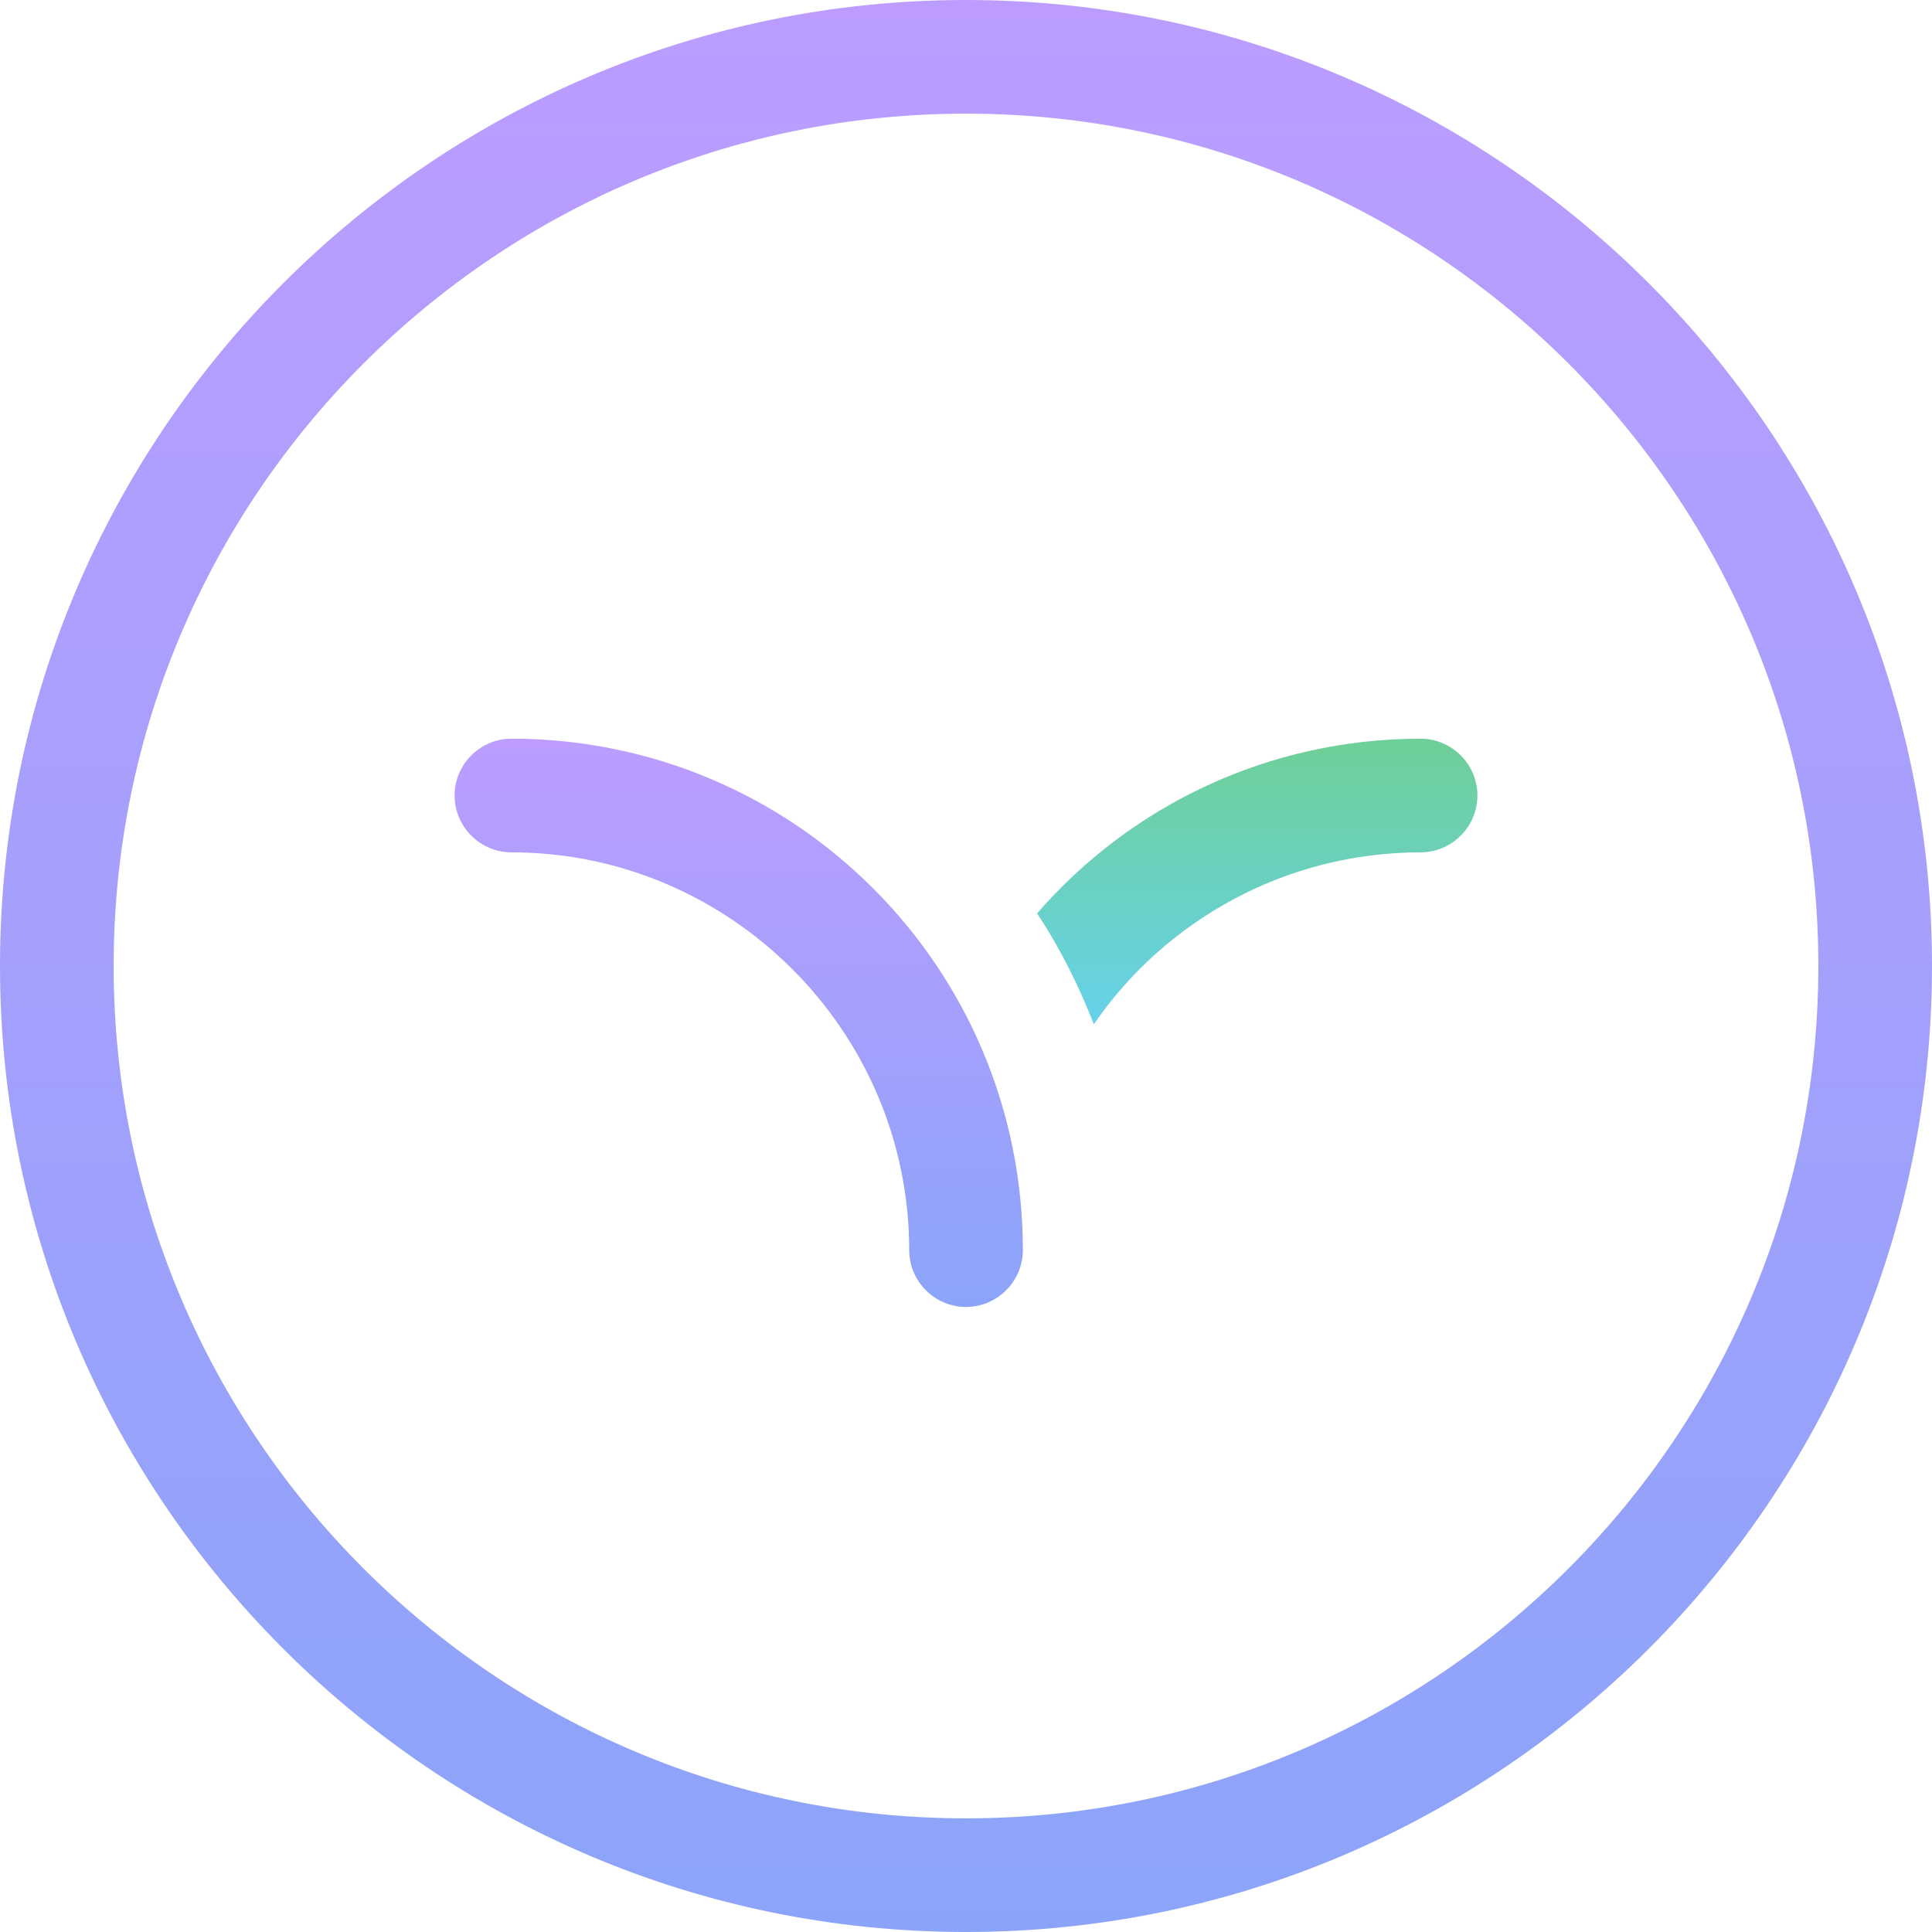
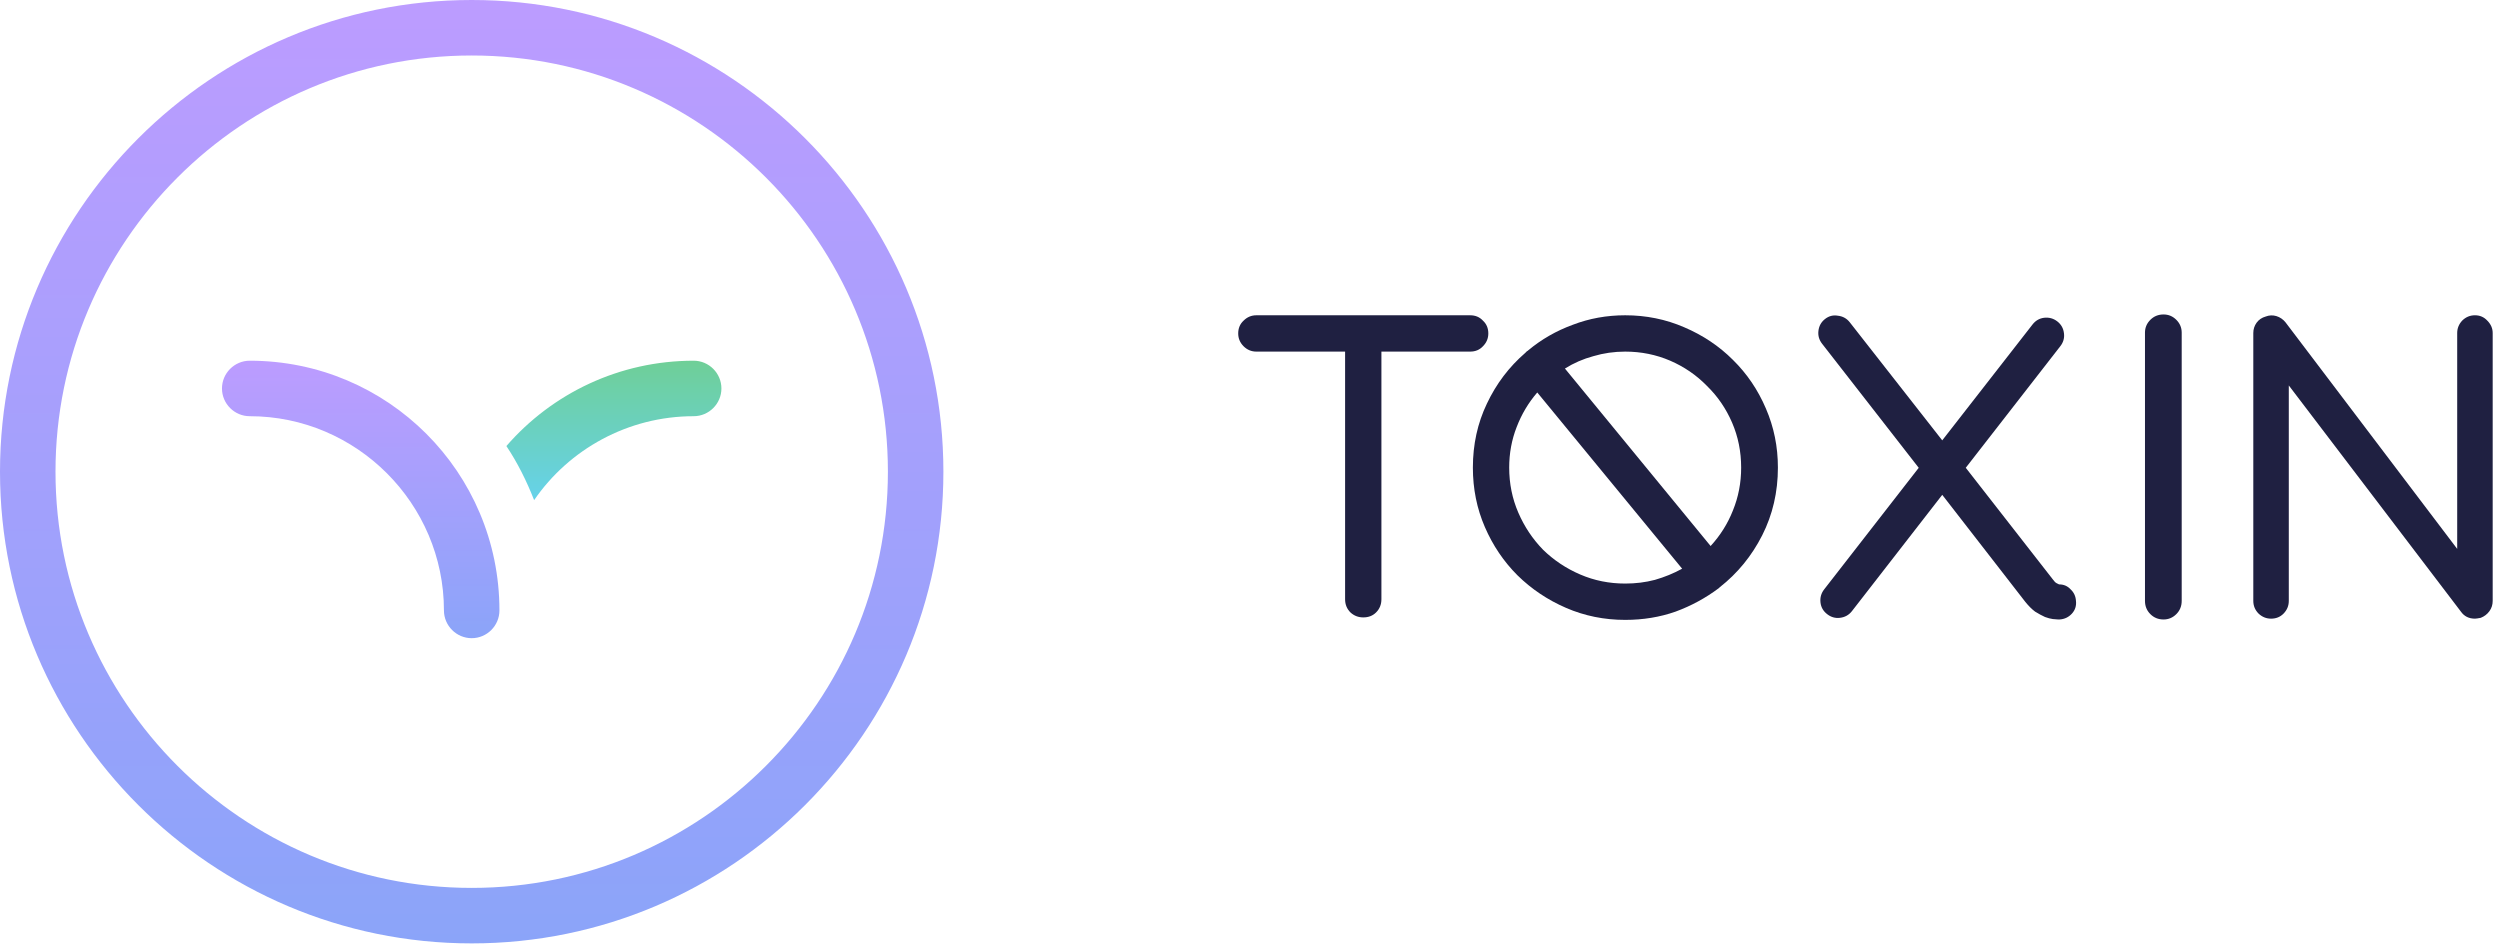
- <svg xmlns="http://www.w3.org/2000/svg" width="40" height="40" viewBox="0 0 40 40" fill="none">
-   <path d="M20 27.059C19.353 27.059 18.824 26.529 18.824 25.882C18.824 21.353 15.118 17.647 10.589 17.647C9.942 17.647 9.412 17.117 9.412 16.47C9.412 15.823 9.942 15.294 10.589 15.294C16.442 15.294 21.177 20.029 21.177 25.882C21.177 26.529 20.647 27.059 20 27.059Z" fill="url(#paint0_linear_142502_177)" />
-   <path d="M30.588 16.47C30.588 17.117 30.059 17.647 29.412 17.647C26.618 17.647 24.118 19.059 22.647 21.206C22.324 20.382 21.941 19.617 21.471 18.912C23.412 16.676 26.265 15.294 29.412 15.294C30.059 15.294 30.588 15.823 30.588 16.47Z" fill="url(#paint1_linear_142502_177)" />
-   <path d="M20 40C8.971 40 0 31.029 0 20C0 8.971 8.971 0 20 0C31.029 0 40 8.971 40 20C40 31.029 31.029 40 20 40ZM20 2.353C10.265 2.353 2.353 10.265 2.353 20C2.353 29.735 10.265 37.647 20 37.647C29.735 37.647 37.647 29.735 37.647 20C37.647 10.265 29.735 2.353 20 2.353Z" fill="url(#paint2_linear_142502_177)" />
+ <svg xmlns="http://www.w3.org/2000/svg" width="106" height="40" viewBox="0 0 106 40" fill="none">
+   <path d="M62.335 13.368C62.557 13.368 62.737 13.444 62.877 13.596C63.029 13.736 63.105 13.917 63.105 14.138C63.105 14.348 63.029 14.529 62.877 14.681C62.737 14.832 62.557 14.908 62.335 14.908H58.572V25.408C58.572 25.63 58.497 25.817 58.345 25.968C58.205 26.108 58.024 26.178 57.803 26.178C57.593 26.178 57.412 26.108 57.26 25.968C57.108 25.817 57.032 25.63 57.032 25.408V14.908H53.27C53.06 14.908 52.879 14.832 52.727 14.681C52.576 14.529 52.5 14.348 52.5 14.138C52.5 13.917 52.576 13.736 52.727 13.596C52.879 13.444 53.06 13.368 53.27 13.368H62.335Z" fill="#1F2041" />
+   <path d="M68.908 13.368C69.794 13.368 70.629 13.537 71.41 13.876C72.203 14.214 72.892 14.675 73.475 15.258C74.07 15.842 74.537 16.53 74.875 17.323C75.213 18.105 75.383 18.939 75.383 19.826C75.383 20.864 75.161 21.821 74.718 22.696C74.274 23.571 73.674 24.306 72.915 24.901C72.915 24.901 72.903 24.913 72.88 24.936C72.32 25.356 71.708 25.688 71.043 25.933C70.378 26.167 69.666 26.283 68.908 26.283C68.021 26.283 67.187 26.114 66.405 25.776C65.623 25.438 64.935 24.977 64.34 24.393C63.757 23.81 63.296 23.128 62.958 22.346C62.619 21.564 62.45 20.724 62.45 19.826C62.45 18.846 62.648 17.942 63.045 17.113C63.442 16.273 63.984 15.556 64.673 14.961L64.743 14.891C64.754 14.891 64.772 14.879 64.795 14.856C65.355 14.389 65.985 14.027 66.685 13.771C67.385 13.502 68.126 13.368 68.908 13.368ZM68.908 24.743C69.351 24.743 69.771 24.691 70.168 24.586C70.576 24.469 70.961 24.312 71.323 24.113L65.18 16.641C64.807 17.073 64.515 17.562 64.305 18.111C64.095 18.648 63.99 19.219 63.99 19.826C63.99 20.503 64.118 21.138 64.375 21.733C64.632 22.328 64.982 22.853 65.425 23.308C65.88 23.752 66.405 24.102 67 24.358C67.595 24.615 68.231 24.743 68.908 24.743ZM72.53 23.151C72.938 22.707 73.254 22.206 73.475 21.646C73.709 21.074 73.825 20.468 73.825 19.826C73.825 19.149 73.697 18.513 73.44 17.918C73.183 17.323 72.828 16.804 72.373 16.361C71.929 15.906 71.41 15.55 70.815 15.293C70.22 15.037 69.584 14.908 68.908 14.908C68.441 14.908 67.992 14.973 67.56 15.101C67.128 15.217 66.726 15.393 66.353 15.626L72.53 23.151Z" fill="#1F2041" />
+   <path d="M82.351 20.631C82.118 20.631 81.919 20.538 81.756 20.351L77.258 14.576C77.13 14.412 77.078 14.232 77.101 14.033C77.124 13.823 77.218 13.654 77.381 13.526C77.544 13.398 77.725 13.351 77.924 13.386C78.133 13.409 78.303 13.502 78.431 13.666L82.351 18.671L86.183 13.753C86.312 13.59 86.475 13.497 86.674 13.473C86.883 13.45 87.07 13.502 87.234 13.631C87.397 13.759 87.49 13.928 87.513 14.138C87.537 14.337 87.484 14.518 87.356 14.681L82.946 20.351C82.794 20.538 82.596 20.631 82.351 20.631ZM87.269 26.266C87.222 26.266 87.146 26.26 87.041 26.248C86.948 26.237 86.837 26.207 86.709 26.161C86.58 26.102 86.44 26.027 86.288 25.933C86.148 25.828 86.008 25.688 85.868 25.513L82.351 20.981L78.519 25.916C78.39 26.079 78.221 26.172 78.011 26.196C77.813 26.219 77.632 26.167 77.469 26.038C77.305 25.91 77.212 25.747 77.189 25.548C77.165 25.338 77.218 25.152 77.346 24.988L81.756 19.318C81.896 19.132 82.088 19.038 82.334 19.038C82.59 19.038 82.794 19.132 82.946 19.318L87.041 24.568C87.099 24.65 87.152 24.703 87.198 24.726C87.245 24.749 87.28 24.767 87.303 24.778C87.502 24.778 87.665 24.848 87.793 24.988C87.933 25.117 88.009 25.28 88.021 25.478C88.044 25.688 87.986 25.869 87.846 26.021C87.706 26.172 87.531 26.254 87.321 26.266H87.269Z" fill="#1F2041" />
+   <path d="M91.734 26.266C91.513 26.266 91.326 26.19 91.174 26.038C91.023 25.887 90.947 25.7 90.947 25.478V14.103C90.947 13.893 91.023 13.713 91.174 13.561C91.326 13.409 91.513 13.333 91.734 13.333C91.944 13.333 92.125 13.409 92.277 13.561C92.428 13.713 92.504 13.893 92.504 14.103V25.478C92.504 25.7 92.428 25.887 92.277 26.038C92.125 26.19 91.944 26.266 91.734 26.266Z" fill="#1F2041" />
+   <path d="M104.938 26.231C104.681 26.231 104.483 26.132 104.343 25.933L97.045 16.343V25.478C97.045 25.688 96.969 25.869 96.818 26.021C96.678 26.161 96.503 26.231 96.293 26.231C96.094 26.231 95.919 26.161 95.768 26.021C95.616 25.869 95.54 25.688 95.54 25.478V14.121C95.54 13.957 95.587 13.812 95.68 13.683C95.773 13.555 95.902 13.467 96.065 13.421C96.217 13.363 96.368 13.357 96.52 13.403C96.672 13.45 96.8 13.537 96.905 13.666L104.185 23.273V14.121C104.185 13.922 104.255 13.748 104.395 13.596C104.547 13.444 104.728 13.368 104.938 13.368C105.148 13.368 105.323 13.444 105.463 13.596C105.614 13.748 105.69 13.922 105.69 14.121V25.478C105.69 25.642 105.643 25.788 105.55 25.916C105.457 26.044 105.334 26.137 105.183 26.196C105.066 26.219 104.984 26.231 104.938 26.231Z" fill="#1F2041" />
+   <path d="M20 27.059C19.353 27.059 18.823 26.529 18.823 25.882C18.823 21.353 15.117 17.647 10.588 17.647C9.941 17.647 9.412 17.118 9.412 16.471C9.412 15.824 9.941 15.294 10.588 15.294C16.441 15.294 21.176 20.029 21.176 25.882C21.176 26.529 20.647 27.059 20 27.059Z" fill="url(#paint0_linear_18370_61)" />
+   <path d="M30.588 16.471C30.588 17.118 30.059 17.647 29.412 17.647C26.618 17.647 24.118 19.059 22.647 21.206C22.323 20.382 21.941 19.618 21.471 18.912C23.412 16.677 26.265 15.294 29.412 15.294C30.059 15.294 30.588 15.824 30.588 16.471Z" fill="url(#paint1_linear_18370_61)" />
+   <path d="M20 40C8.971 40 0 31.029 0 20C0 8.971 8.971 0 20 0C31.029 0 40 8.971 40 20C40 31.029 31.029 40 20 40ZM20 2.353C10.265 2.353 2.353 10.265 2.353 20C2.353 29.735 10.265 37.647 20 37.647C29.735 37.647 37.647 29.735 37.647 20C37.647 10.265 29.735 2.353 20 2.353Z" fill="url(#paint2_linear_18370_61)" />
  <defs>
-     <linearGradient id="paint0_linear_142502_177" x1="15.294" y1="15.294" x2="15.294" y2="27.059" gradientUnits="userSpaceOnUse">
+     <linearGradient id="paint0_linear_18370_61" x1="15.294" y1="15.294" x2="15.294" y2="27.059" gradientUnits="userSpaceOnUse">
      <stop stop-color="#BC9CFF" />
      <stop offset="1" stop-color="#8BA4F9" />
    </linearGradient>
-     <linearGradient id="paint1_linear_142502_177" x1="26.029" y1="15.294" x2="26.029" y2="21.206" gradientUnits="userSpaceOnUse">
+     <linearGradient id="paint1_linear_18370_61" x1="26.029" y1="15.294" x2="26.029" y2="21.206" gradientUnits="userSpaceOnUse">
      <stop stop-color="#6FCF97" />
      <stop offset="1" stop-color="#66D2EA" />
    </linearGradient>
-     <linearGradient id="paint2_linear_142502_177" x1="20" y1="0" x2="20" y2="40" gradientUnits="userSpaceOnUse">
+     <linearGradient id="paint2_linear_18370_61" x1="20" y1="0" x2="20" y2="40" gradientUnits="userSpaceOnUse">
      <stop stop-color="#BC9CFF" />
      <stop offset="1" stop-color="#8BA4F9" />
    </linearGradient>
  </defs>
</svg>
